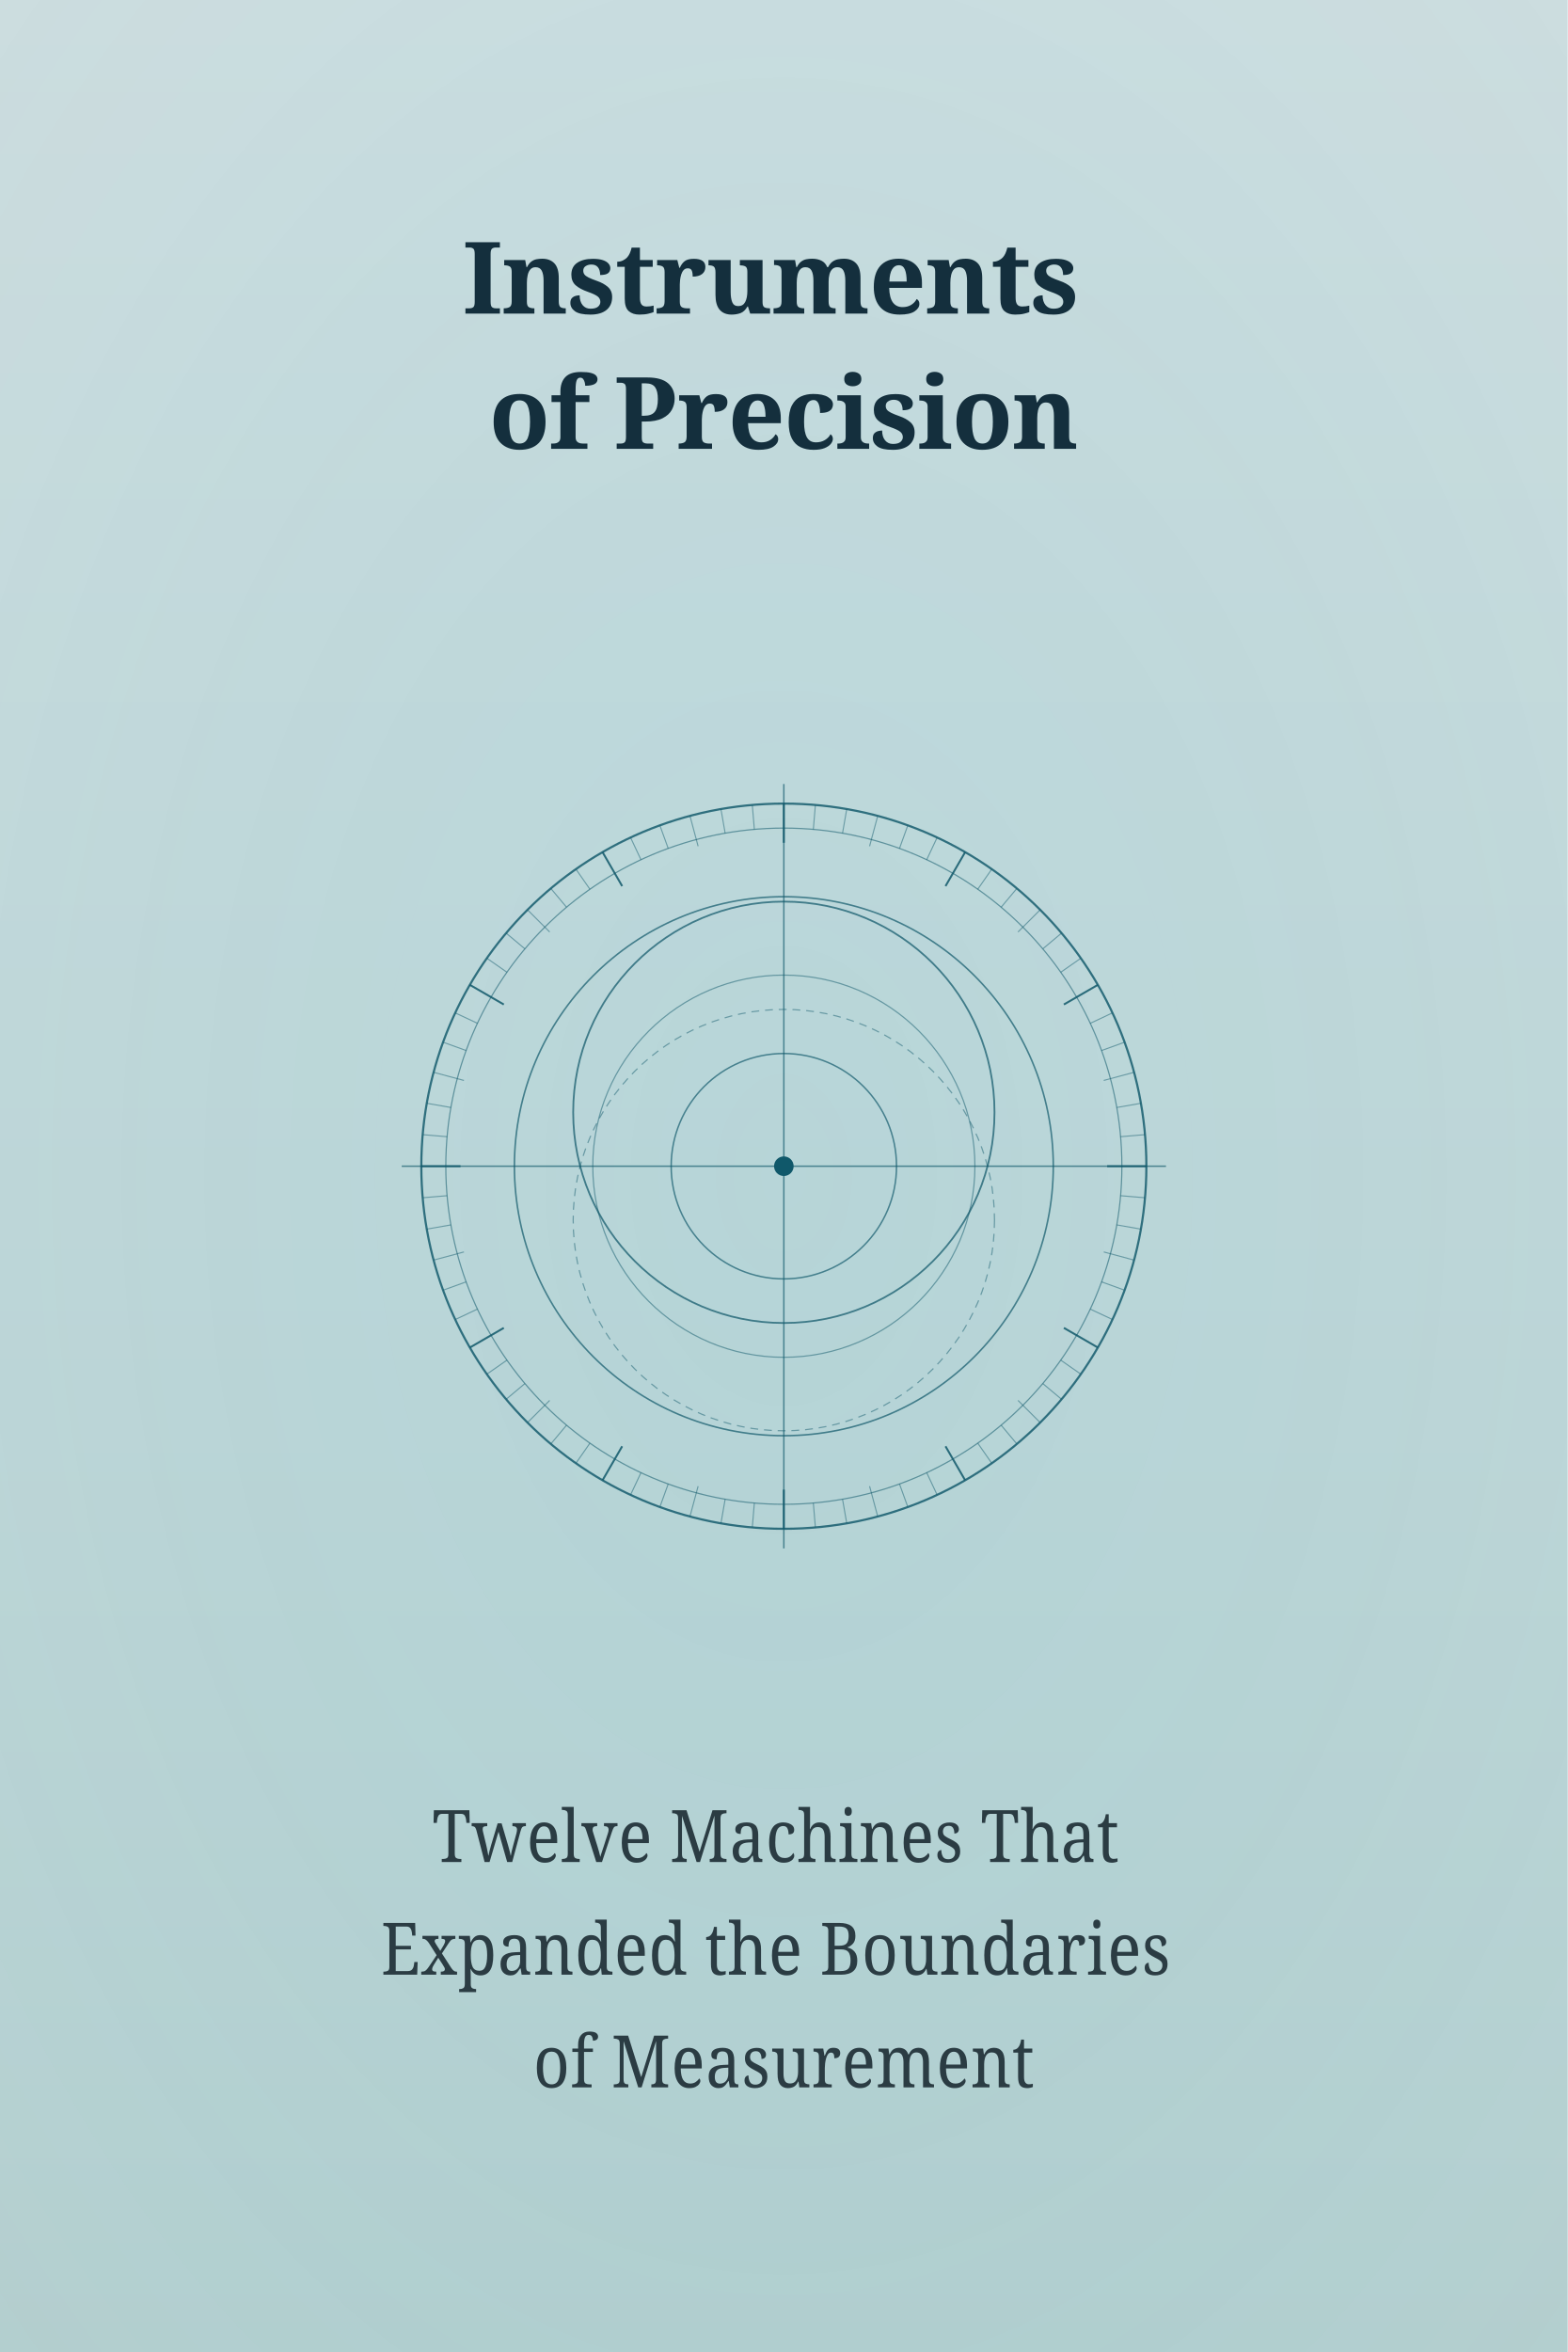
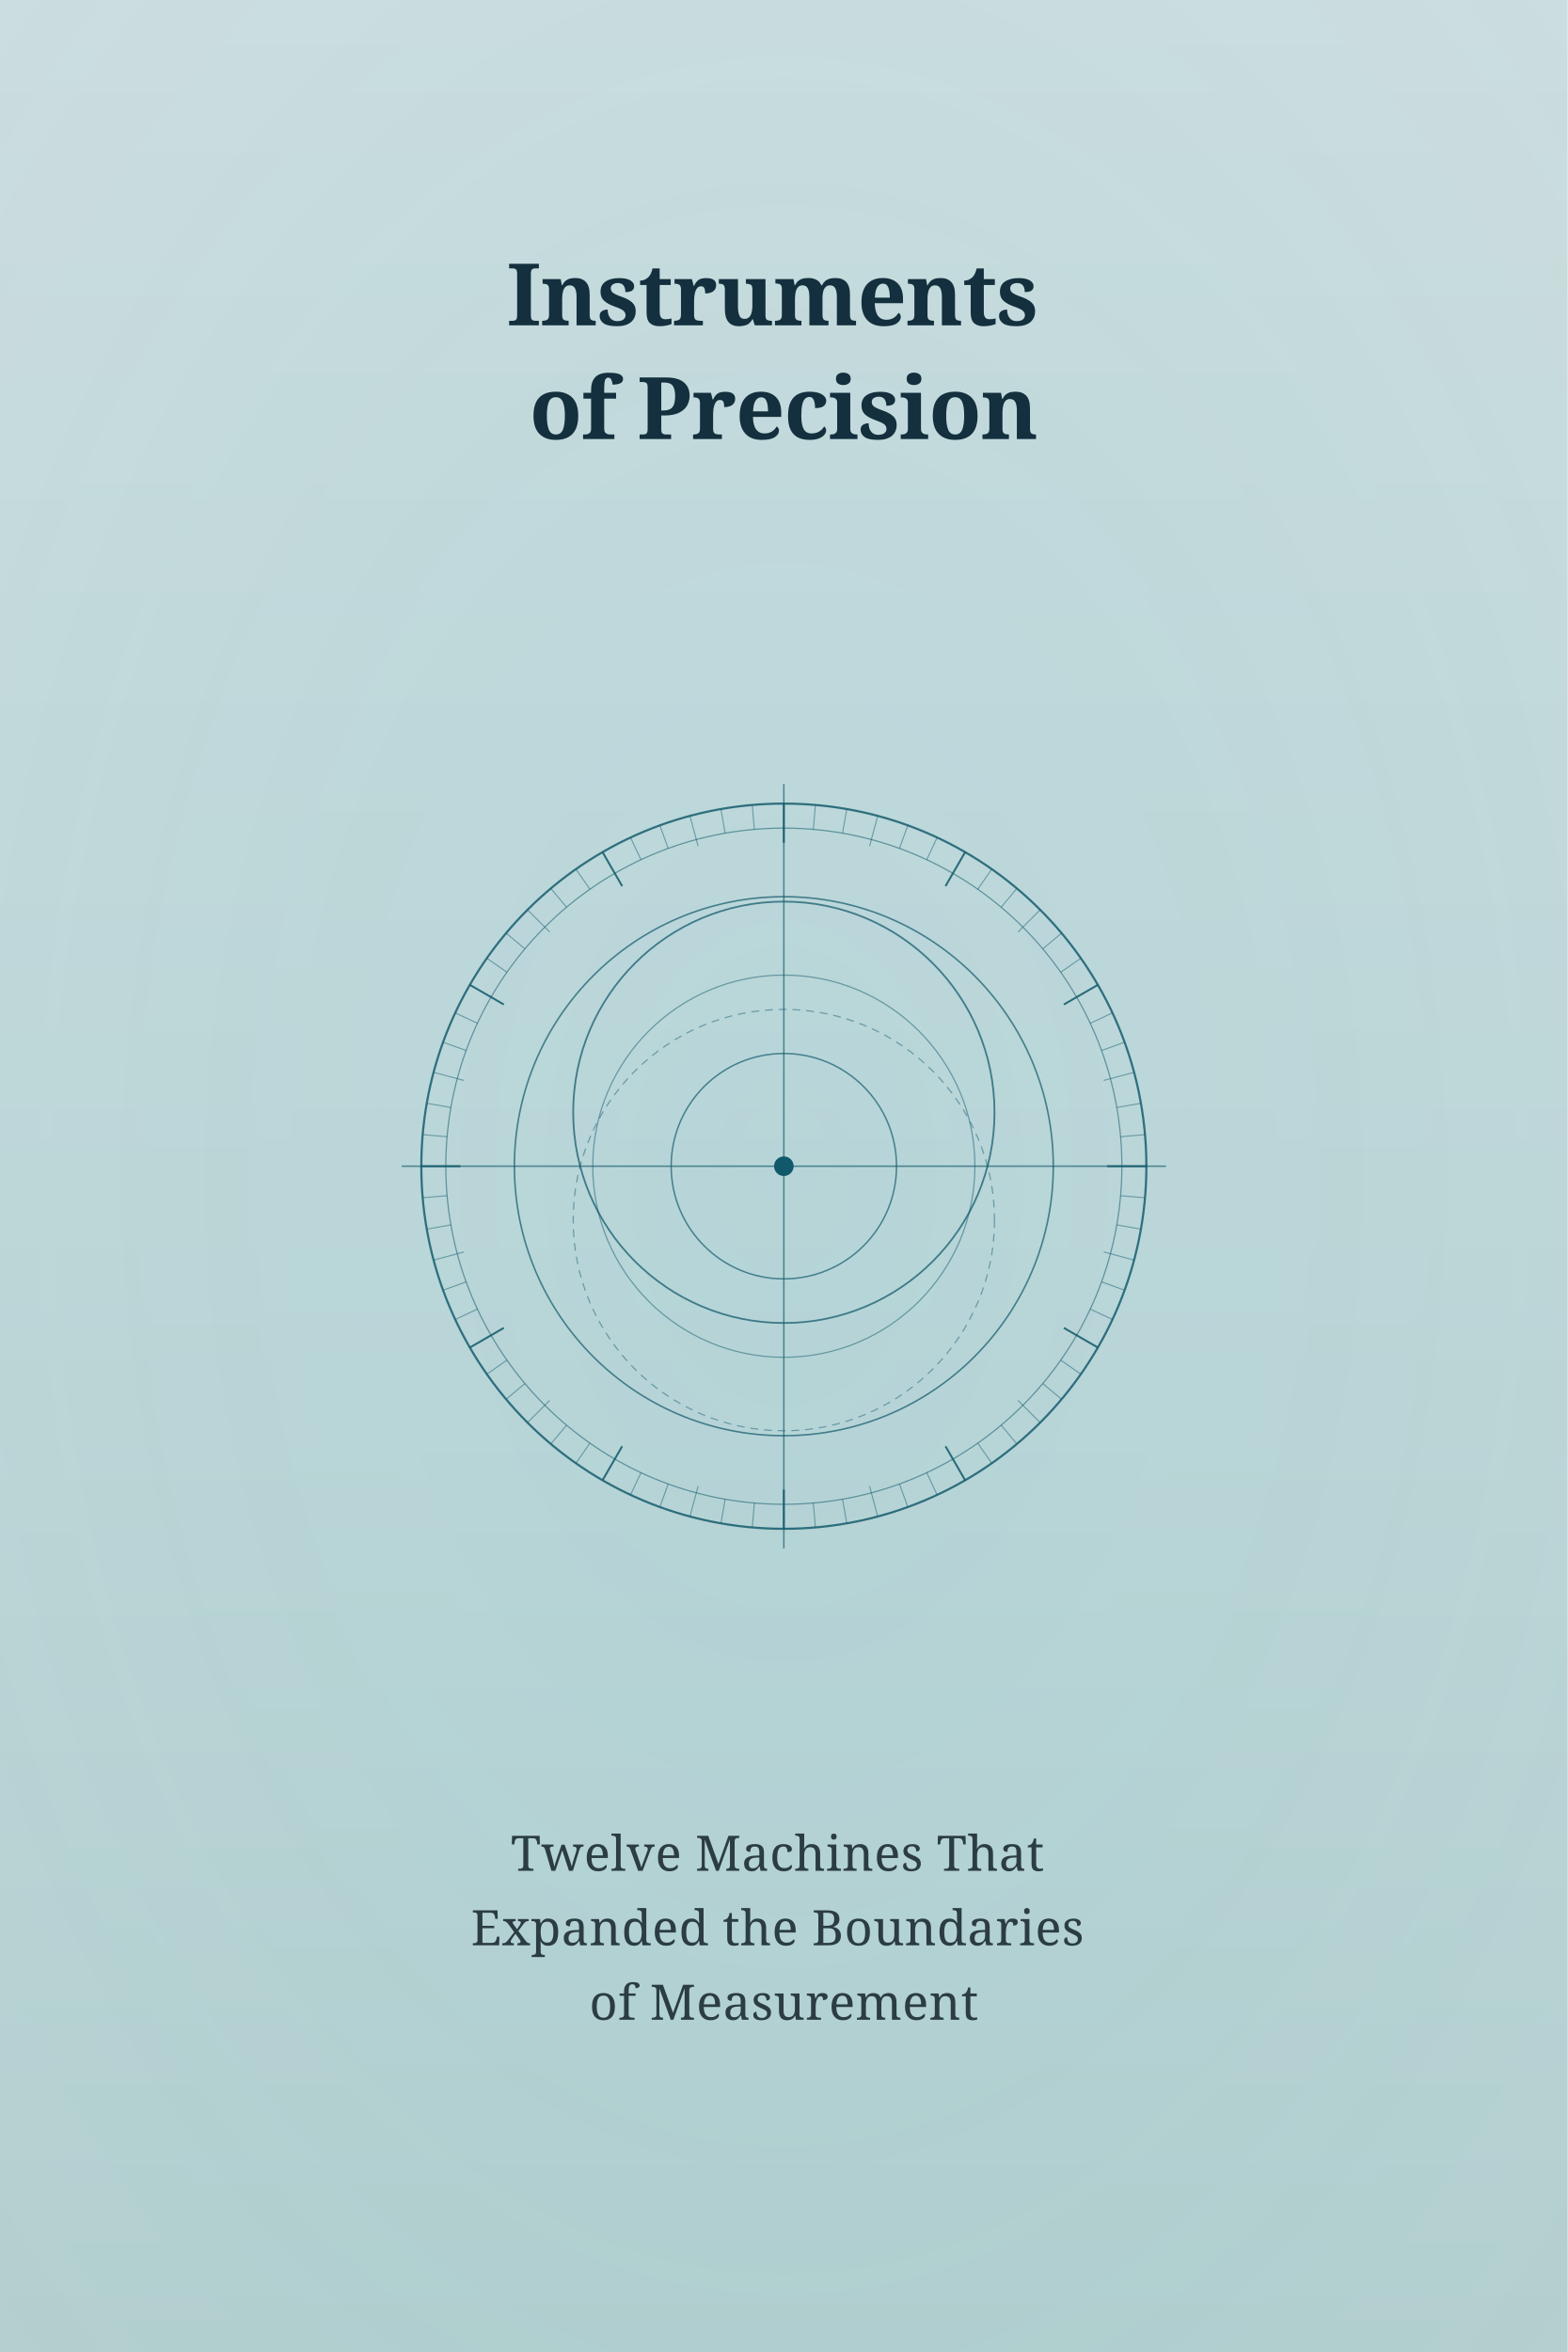
<svg xmlns="http://www.w3.org/2000/svg" viewBox="0 0 1600 2400" width="100%" height="100%">
  <defs>
    <linearGradient id="bg-instruments-of-precision" x1="0%" y1="0%" x2="0%" y2="100%">
      <stop offset="0%" stop-color="#cddddf" />
      <stop offset="60%" stop-color="#c0d6d7" />
      <stop offset="100%" stop-color="#b4cfcf" />
    </linearGradient>
    <radialGradient id="halo-instruments-of-precision" cx="50%" cy="50%" r="75%">
      <stop offset="0%" stop-color="#06b6d4" stop-opacity="0.06" />
      <stop offset="55%" stop-color="#06b6d4" stop-opacity="0.03" />
      <stop offset="100%" stop-color="#06b6d4" stop-opacity="0.00" />
    </radialGradient>
  </defs>
  <rect width="1600" height="2400" fill="url(#bg-instruments-of-precision)" />
  <rect width="1600" height="2400" fill="url(#halo-instruments-of-precision)" />
  <g text-anchor="middle">
-     <text x="800" y="320" font-family="'Literata', Georgia, serif" font-size="102" font-weight="700" letter-spacing="-0.01em" fill="#142f3d">
+     <text x="800" y="332" font-family="'Literata', Georgia, serif" font-size="88" font-weight="700" letter-spacing="-0.01em" fill="#142f3d">
      <tspan x="800" dy="0">Instruments</tspan>
-       <tspan x="800" dy="138">of Precision</tspan>
+       <tspan x="800" dy="116">of Precision</tspan>
    </text>
  </g>
  <g class="emblem-vernier" transform="translate(0, -210)">
    <circle cx="800" cy="1400" r="370" stroke="#10586a" stroke-width="2.2" fill="none" opacity="0.82" />
    <circle cx="800" cy="1400" r="345" stroke="#10586a" stroke-width="1.2" fill="none" opacity="0.55" />
    <circle cx="800" cy="1400" r="275" stroke="#10586a" stroke-width="1.6" fill="none" opacity="0.7" />
    <circle cx="800" cy="1400" r="195" stroke="#10586a" stroke-width="1.2" fill="none" opacity="0.5" />
    <circle cx="800" cy="1400" r="115" stroke="#10586a" stroke-width="1.5" fill="none" opacity="0.68" />
    <line x1="1130.0" y1="1400.0" x2="1170.0" y2="1400.0" stroke="#10586a" stroke-width="2.0" opacity="0.85" />
    <line x1="1143.7" y1="1430.1" x2="1168.6" y2="1432.2" stroke="#10586a" stroke-width="1.1" opacity="0.48" />
    <line x1="1139.8" y1="1459.9" x2="1164.4" y2="1464.2" stroke="#10586a" stroke-width="1.1" opacity="0.48" />
    <line x1="1126.5" y1="1487.5" x2="1157.4" y2="1495.8" stroke="#10586a" stroke-width="1.1" opacity="0.48" />
    <line x1="1124.2" y1="1518.0" x2="1147.7" y2="1526.5" stroke="#10586a" stroke-width="1.1" opacity="0.48" />
    <line x1="1112.7" y1="1545.8" x2="1135.3" y2="1556.4" stroke="#10586a" stroke-width="1.1" opacity="0.48" />
    <line x1="1085.8" y1="1565.0" x2="1120.4" y2="1585.0" stroke="#10586a" stroke-width="2.0" opacity="0.85" />
    <line x1="1082.6" y1="1597.9" x2="1103.1" y2="1612.2" stroke="#10586a" stroke-width="1.1" opacity="0.48" />
    <line x1="1064.3" y1="1621.8" x2="1083.4" y2="1637.8" stroke="#10586a" stroke-width="1.1" opacity="0.48" />
    <line x1="1039.0" y1="1639.0" x2="1061.6" y2="1661.6" stroke="#10586a" stroke-width="1.1" opacity="0.48" />
    <line x1="1021.8" y1="1664.3" x2="1037.8" y2="1683.4" stroke="#10586a" stroke-width="1.1" opacity="0.48" />
    <line x1="997.9" y1="1682.6" x2="1012.2" y2="1703.1" stroke="#10586a" stroke-width="1.1" opacity="0.48" />
    <line x1="965.0" y1="1685.8" x2="985.0" y2="1720.4" stroke="#10586a" stroke-width="2.0" opacity="0.85" />
    <line x1="945.8" y1="1712.7" x2="956.4" y2="1735.3" stroke="#10586a" stroke-width="1.1" opacity="0.48" />
    <line x1="918.0" y1="1724.2" x2="926.5" y2="1747.7" stroke="#10586a" stroke-width="1.1" opacity="0.48" />
    <line x1="887.5" y1="1726.5" x2="895.8" y2="1757.4" stroke="#10586a" stroke-width="1.1" opacity="0.48" />
    <line x1="859.9" y1="1739.8" x2="864.2" y2="1764.4" stroke="#10586a" stroke-width="1.1" opacity="0.48" />
    <line x1="830.1" y1="1743.7" x2="832.2" y2="1768.6" stroke="#10586a" stroke-width="1.1" opacity="0.48" />
    <line x1="800.0" y1="1730.0" x2="800.0" y2="1770.0" stroke="#10586a" stroke-width="2.0" opacity="0.85" />
    <line x1="769.9" y1="1743.7" x2="767.8" y2="1768.6" stroke="#10586a" stroke-width="1.1" opacity="0.48" />
    <line x1="740.1" y1="1739.8" x2="735.8" y2="1764.4" stroke="#10586a" stroke-width="1.1" opacity="0.48" />
    <line x1="712.5" y1="1726.5" x2="704.2" y2="1757.4" stroke="#10586a" stroke-width="1.1" opacity="0.48" />
    <line x1="682.0" y1="1724.2" x2="673.5" y2="1747.7" stroke="#10586a" stroke-width="1.1" opacity="0.48" />
    <line x1="654.2" y1="1712.7" x2="643.6" y2="1735.3" stroke="#10586a" stroke-width="1.1" opacity="0.48" />
    <line x1="635.0" y1="1685.8" x2="615.0" y2="1720.4" stroke="#10586a" stroke-width="2.0" opacity="0.85" />
    <line x1="602.1" y1="1682.6" x2="587.8" y2="1703.1" stroke="#10586a" stroke-width="1.1" opacity="0.48" />
    <line x1="578.2" y1="1664.3" x2="562.2" y2="1683.4" stroke="#10586a" stroke-width="1.1" opacity="0.48" />
    <line x1="561.0" y1="1639.0" x2="538.4" y2="1661.6" stroke="#10586a" stroke-width="1.1" opacity="0.48" />
    <line x1="535.7" y1="1621.8" x2="516.6" y2="1637.8" stroke="#10586a" stroke-width="1.1" opacity="0.48" />
    <line x1="517.4" y1="1597.9" x2="496.9" y2="1612.2" stroke="#10586a" stroke-width="1.1" opacity="0.48" />
    <line x1="514.2" y1="1565.0" x2="479.6" y2="1585.0" stroke="#10586a" stroke-width="2.0" opacity="0.85" />
    <line x1="487.3" y1="1545.8" x2="464.7" y2="1556.4" stroke="#10586a" stroke-width="1.1" opacity="0.48" />
    <line x1="475.8" y1="1518.0" x2="452.3" y2="1526.5" stroke="#10586a" stroke-width="1.1" opacity="0.48" />
    <line x1="473.5" y1="1487.5" x2="442.6" y2="1495.8" stroke="#10586a" stroke-width="1.1" opacity="0.48" />
    <line x1="460.2" y1="1459.9" x2="435.6" y2="1464.2" stroke="#10586a" stroke-width="1.1" opacity="0.48" />
    <line x1="456.3" y1="1430.1" x2="431.4" y2="1432.2" stroke="#10586a" stroke-width="1.1" opacity="0.48" />
    <line x1="470.0" y1="1400.0" x2="430.0" y2="1400.0" stroke="#10586a" stroke-width="2.0" opacity="0.85" />
    <line x1="456.3" y1="1369.9" x2="431.4" y2="1367.8" stroke="#10586a" stroke-width="1.1" opacity="0.48" />
    <line x1="460.2" y1="1340.1" x2="435.6" y2="1335.8" stroke="#10586a" stroke-width="1.1" opacity="0.48" />
    <line x1="473.5" y1="1312.5" x2="442.6" y2="1304.2" stroke="#10586a" stroke-width="1.1" opacity="0.48" />
    <line x1="475.8" y1="1282.0" x2="452.3" y2="1273.5" stroke="#10586a" stroke-width="1.1" opacity="0.48" />
    <line x1="487.3" y1="1254.2" x2="464.7" y2="1243.6" stroke="#10586a" stroke-width="1.1" opacity="0.48" />
    <line x1="514.2" y1="1235.0" x2="479.6" y2="1215.0" stroke="#10586a" stroke-width="2.0" opacity="0.85" />
    <line x1="517.4" y1="1202.1" x2="496.9" y2="1187.8" stroke="#10586a" stroke-width="1.1" opacity="0.48" />
    <line x1="535.7" y1="1178.2" x2="516.6" y2="1162.2" stroke="#10586a" stroke-width="1.1" opacity="0.48" />
    <line x1="561.0" y1="1161.0" x2="538.4" y2="1138.4" stroke="#10586a" stroke-width="1.1" opacity="0.48" />
    <line x1="578.2" y1="1135.7" x2="562.2" y2="1116.6" stroke="#10586a" stroke-width="1.1" opacity="0.48" />
    <line x1="602.1" y1="1117.4" x2="587.8" y2="1096.9" stroke="#10586a" stroke-width="1.1" opacity="0.48" />
    <line x1="635.0" y1="1114.2" x2="615.0" y2="1079.6" stroke="#10586a" stroke-width="2.0" opacity="0.85" />
    <line x1="654.2" y1="1087.3" x2="643.6" y2="1064.7" stroke="#10586a" stroke-width="1.1" opacity="0.48" />
    <line x1="682.0" y1="1075.8" x2="673.5" y2="1052.3" stroke="#10586a" stroke-width="1.1" opacity="0.48" />
    <line x1="712.5" y1="1073.5" x2="704.2" y2="1042.6" stroke="#10586a" stroke-width="1.1" opacity="0.48" />
    <line x1="740.1" y1="1060.2" x2="735.8" y2="1035.6" stroke="#10586a" stroke-width="1.1" opacity="0.48" />
    <line x1="769.9" y1="1056.3" x2="767.8" y2="1031.4" stroke="#10586a" stroke-width="1.1" opacity="0.48" />
    <line x1="800.0" y1="1070.0" x2="800.0" y2="1030.0" stroke="#10586a" stroke-width="2.0" opacity="0.85" />
    <line x1="830.1" y1="1056.3" x2="832.2" y2="1031.4" stroke="#10586a" stroke-width="1.1" opacity="0.48" />
    <line x1="859.9" y1="1060.2" x2="864.2" y2="1035.6" stroke="#10586a" stroke-width="1.1" opacity="0.48" />
    <line x1="887.5" y1="1073.5" x2="895.8" y2="1042.6" stroke="#10586a" stroke-width="1.1" opacity="0.48" />
    <line x1="918.0" y1="1075.8" x2="926.5" y2="1052.3" stroke="#10586a" stroke-width="1.1" opacity="0.48" />
    <line x1="945.8" y1="1087.3" x2="956.4" y2="1064.7" stroke="#10586a" stroke-width="1.1" opacity="0.48" />
    <line x1="965.0" y1="1114.2" x2="985.0" y2="1079.6" stroke="#10586a" stroke-width="2.0" opacity="0.85" />
    <line x1="997.9" y1="1117.4" x2="1012.2" y2="1096.9" stroke="#10586a" stroke-width="1.1" opacity="0.48" />
    <line x1="1021.8" y1="1135.7" x2="1037.8" y2="1116.6" stroke="#10586a" stroke-width="1.1" opacity="0.48" />
    <line x1="1039.0" y1="1161.0" x2="1061.6" y2="1138.4" stroke="#10586a" stroke-width="1.1" opacity="0.48" />
    <line x1="1064.3" y1="1178.2" x2="1083.4" y2="1162.2" stroke="#10586a" stroke-width="1.1" opacity="0.48" />
    <line x1="1082.6" y1="1202.1" x2="1103.1" y2="1187.8" stroke="#10586a" stroke-width="1.1" opacity="0.48" />
    <line x1="1085.8" y1="1235.0" x2="1120.4" y2="1215.0" stroke="#10586a" stroke-width="2.0" opacity="0.85" />
    <line x1="1112.7" y1="1254.2" x2="1135.3" y2="1243.6" stroke="#10586a" stroke-width="1.1" opacity="0.48" />
    <line x1="1124.2" y1="1282.0" x2="1147.7" y2="1273.5" stroke="#10586a" stroke-width="1.1" opacity="0.48" />
    <line x1="1126.5" y1="1312.5" x2="1157.4" y2="1304.2" stroke="#10586a" stroke-width="1.1" opacity="0.48" />
    <line x1="1139.8" y1="1340.1" x2="1164.4" y2="1335.8" stroke="#10586a" stroke-width="1.1" opacity="0.48" />
    <line x1="1143.7" y1="1369.9" x2="1168.6" y2="1367.8" stroke="#10586a" stroke-width="1.1" opacity="0.48" />
    <circle cx="800" cy="1345" r="215" stroke="#10586a" stroke-width="1.8" fill="none" opacity="0.72" />
    <circle cx="800" cy="1455" r="215" stroke="#10586a" stroke-width="1.2" stroke-dasharray="8,6" fill="none" opacity="0.48" />
    <line x1="410" y1="1400" x2="1190" y2="1400" stroke="#10586a" stroke-width="1.5" opacity="0.65" />
    <line x1="800" y1="1010" x2="800" y2="1790" stroke="#10586a" stroke-width="1.5" opacity="0.65" />
    <circle cx="800" cy="1400" r="10" fill="#10586a" />
  </g>
-   <g text-anchor="middle" transform="translate(800, 0) scale(0.87, 1) translate(-800, 0)">
-     <text x="800" y="1900" font-family="'Literata', Georgia, serif" font-size="74" font-weight="400" letter-spacing="0.01em" fill="#2b3c43">
+   <g text-anchor="middle">
+     <text x="800" y="1909" font-family="'Literata', Georgia, serif" font-size="50" font-weight="400" letter-spacing="0.01em" fill="#2b3c43">
      <tspan x="800" dy="0">Twelve Machines That</tspan>
-       <tspan x="800" dy="115">Expanded the Boundaries</tspan>
-       <tspan x="800" dy="115">of Measurement</tspan>
+       <tspan x="800" dy="76">Expanded the Boundaries</tspan>
+       <tspan x="800" dy="76">of Measurement</tspan>
    </text>
  </g>
</svg>
